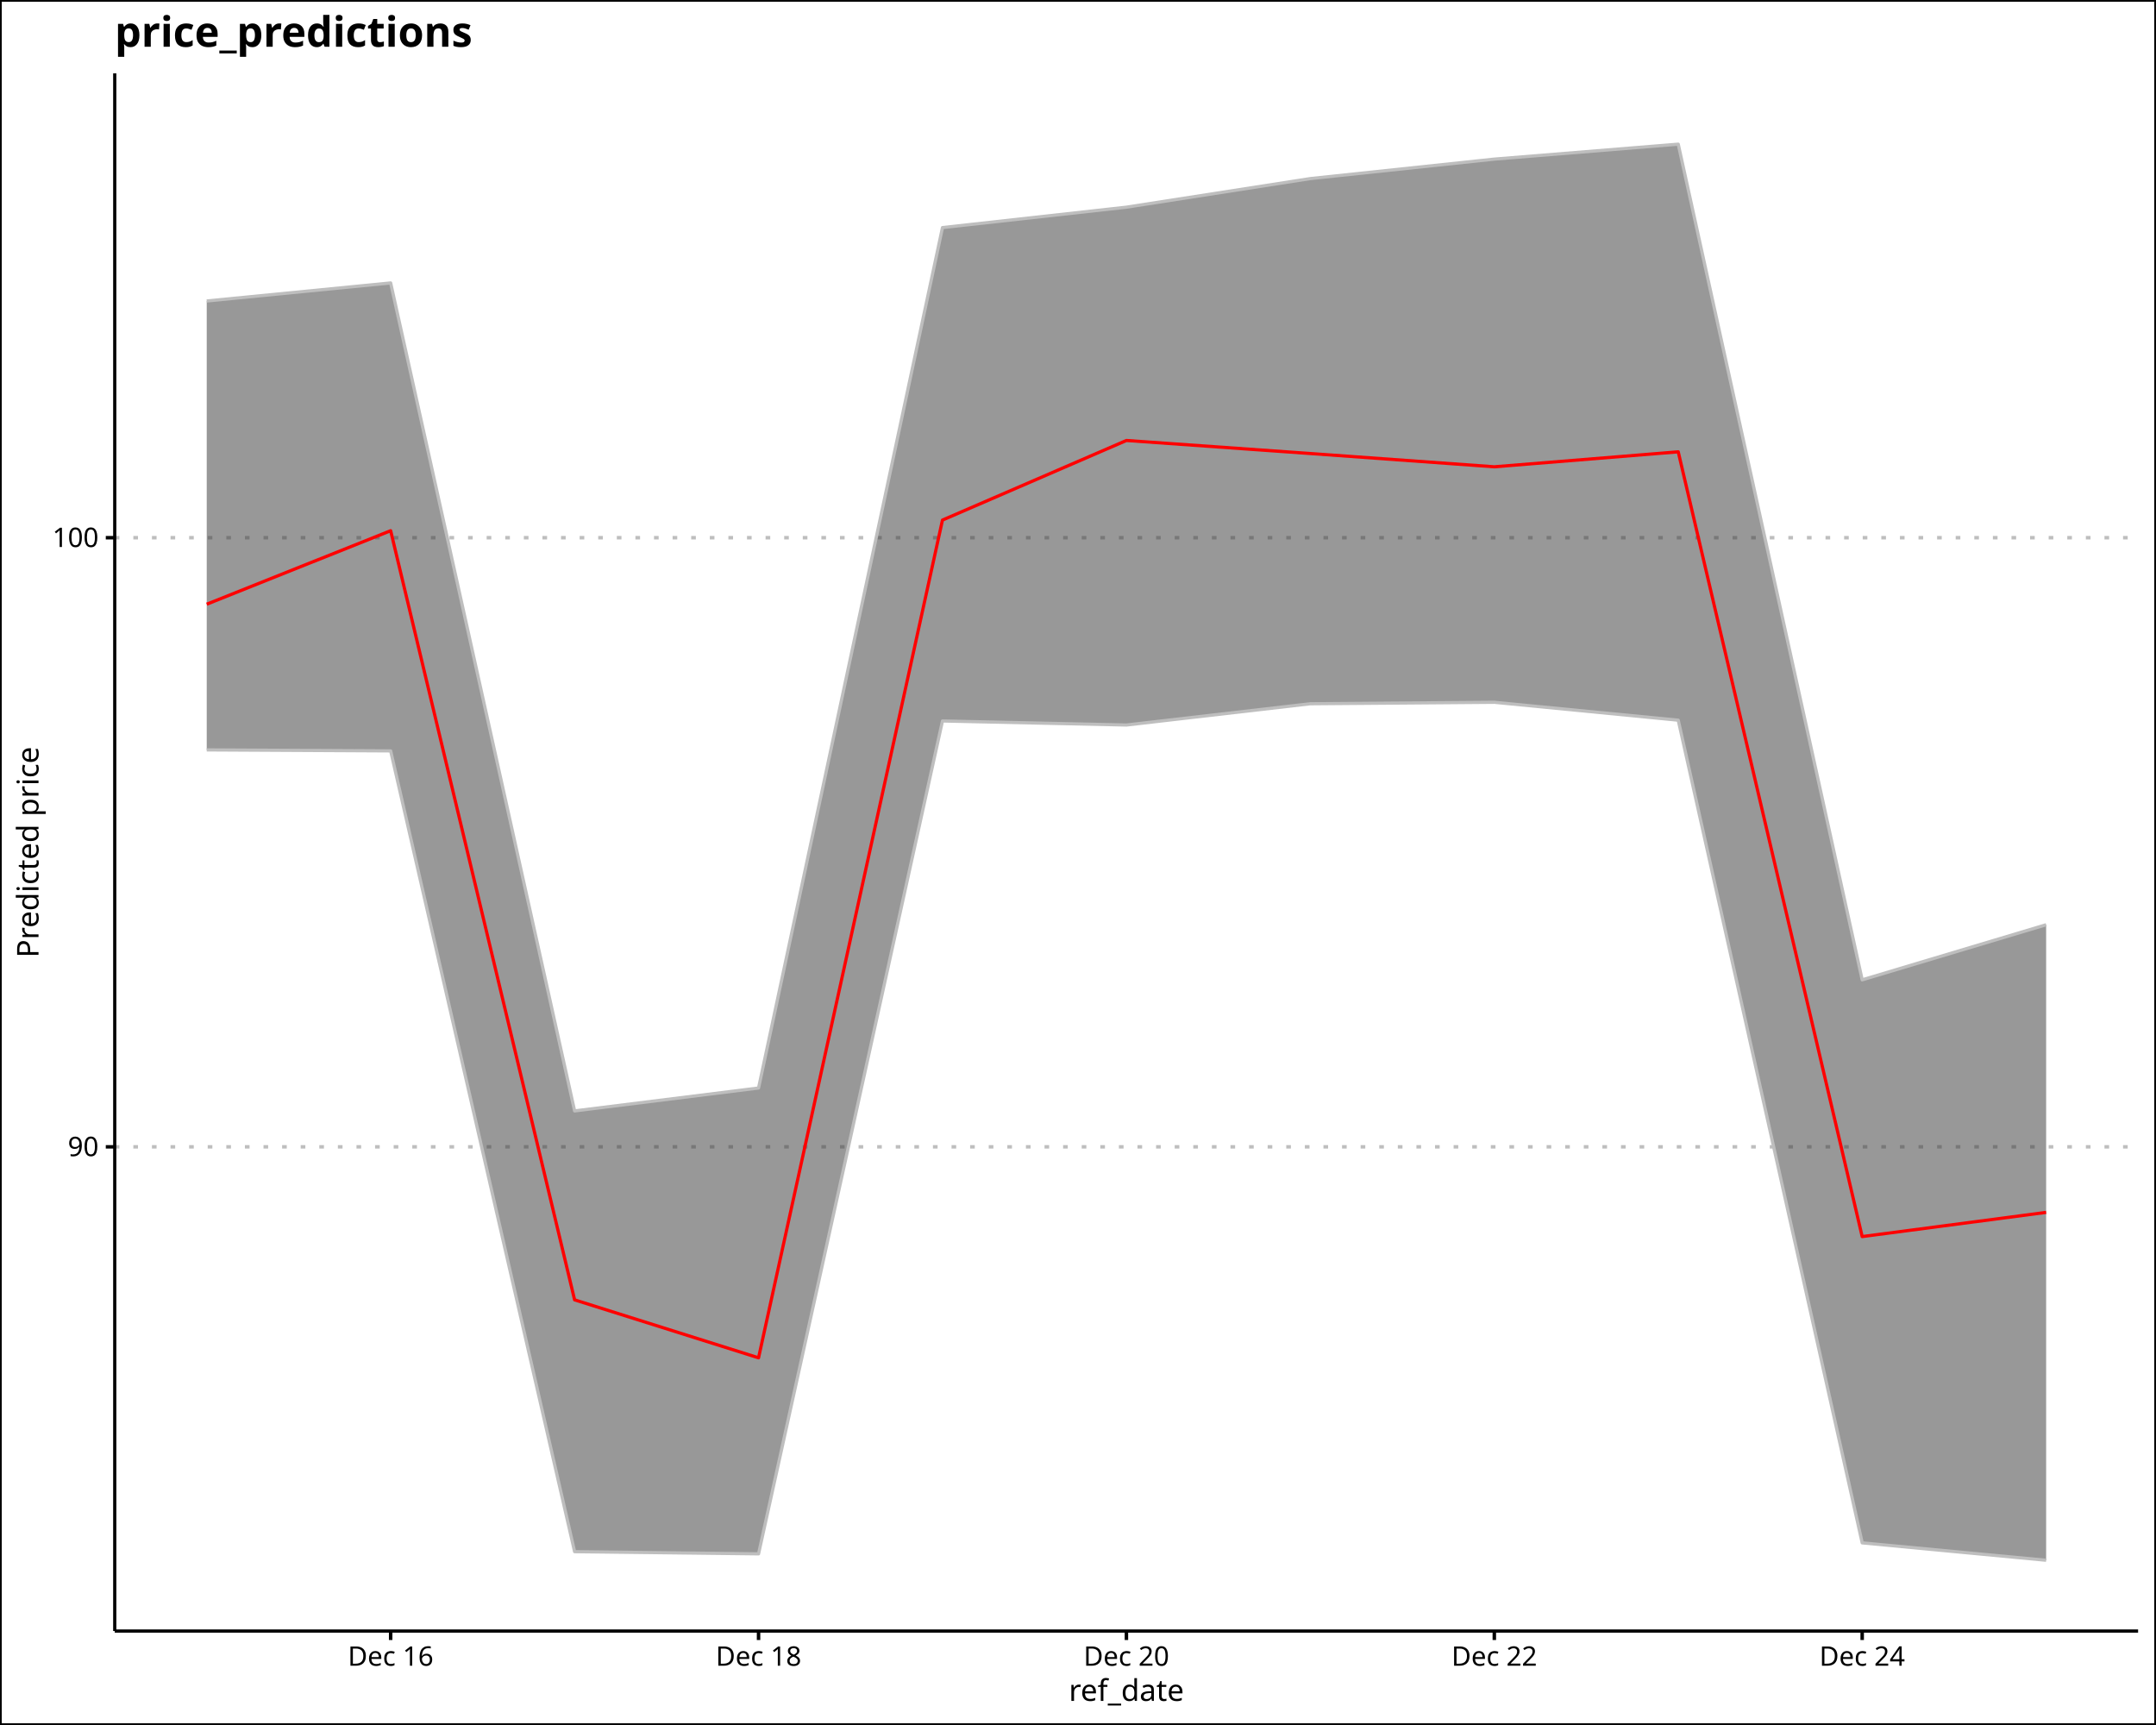
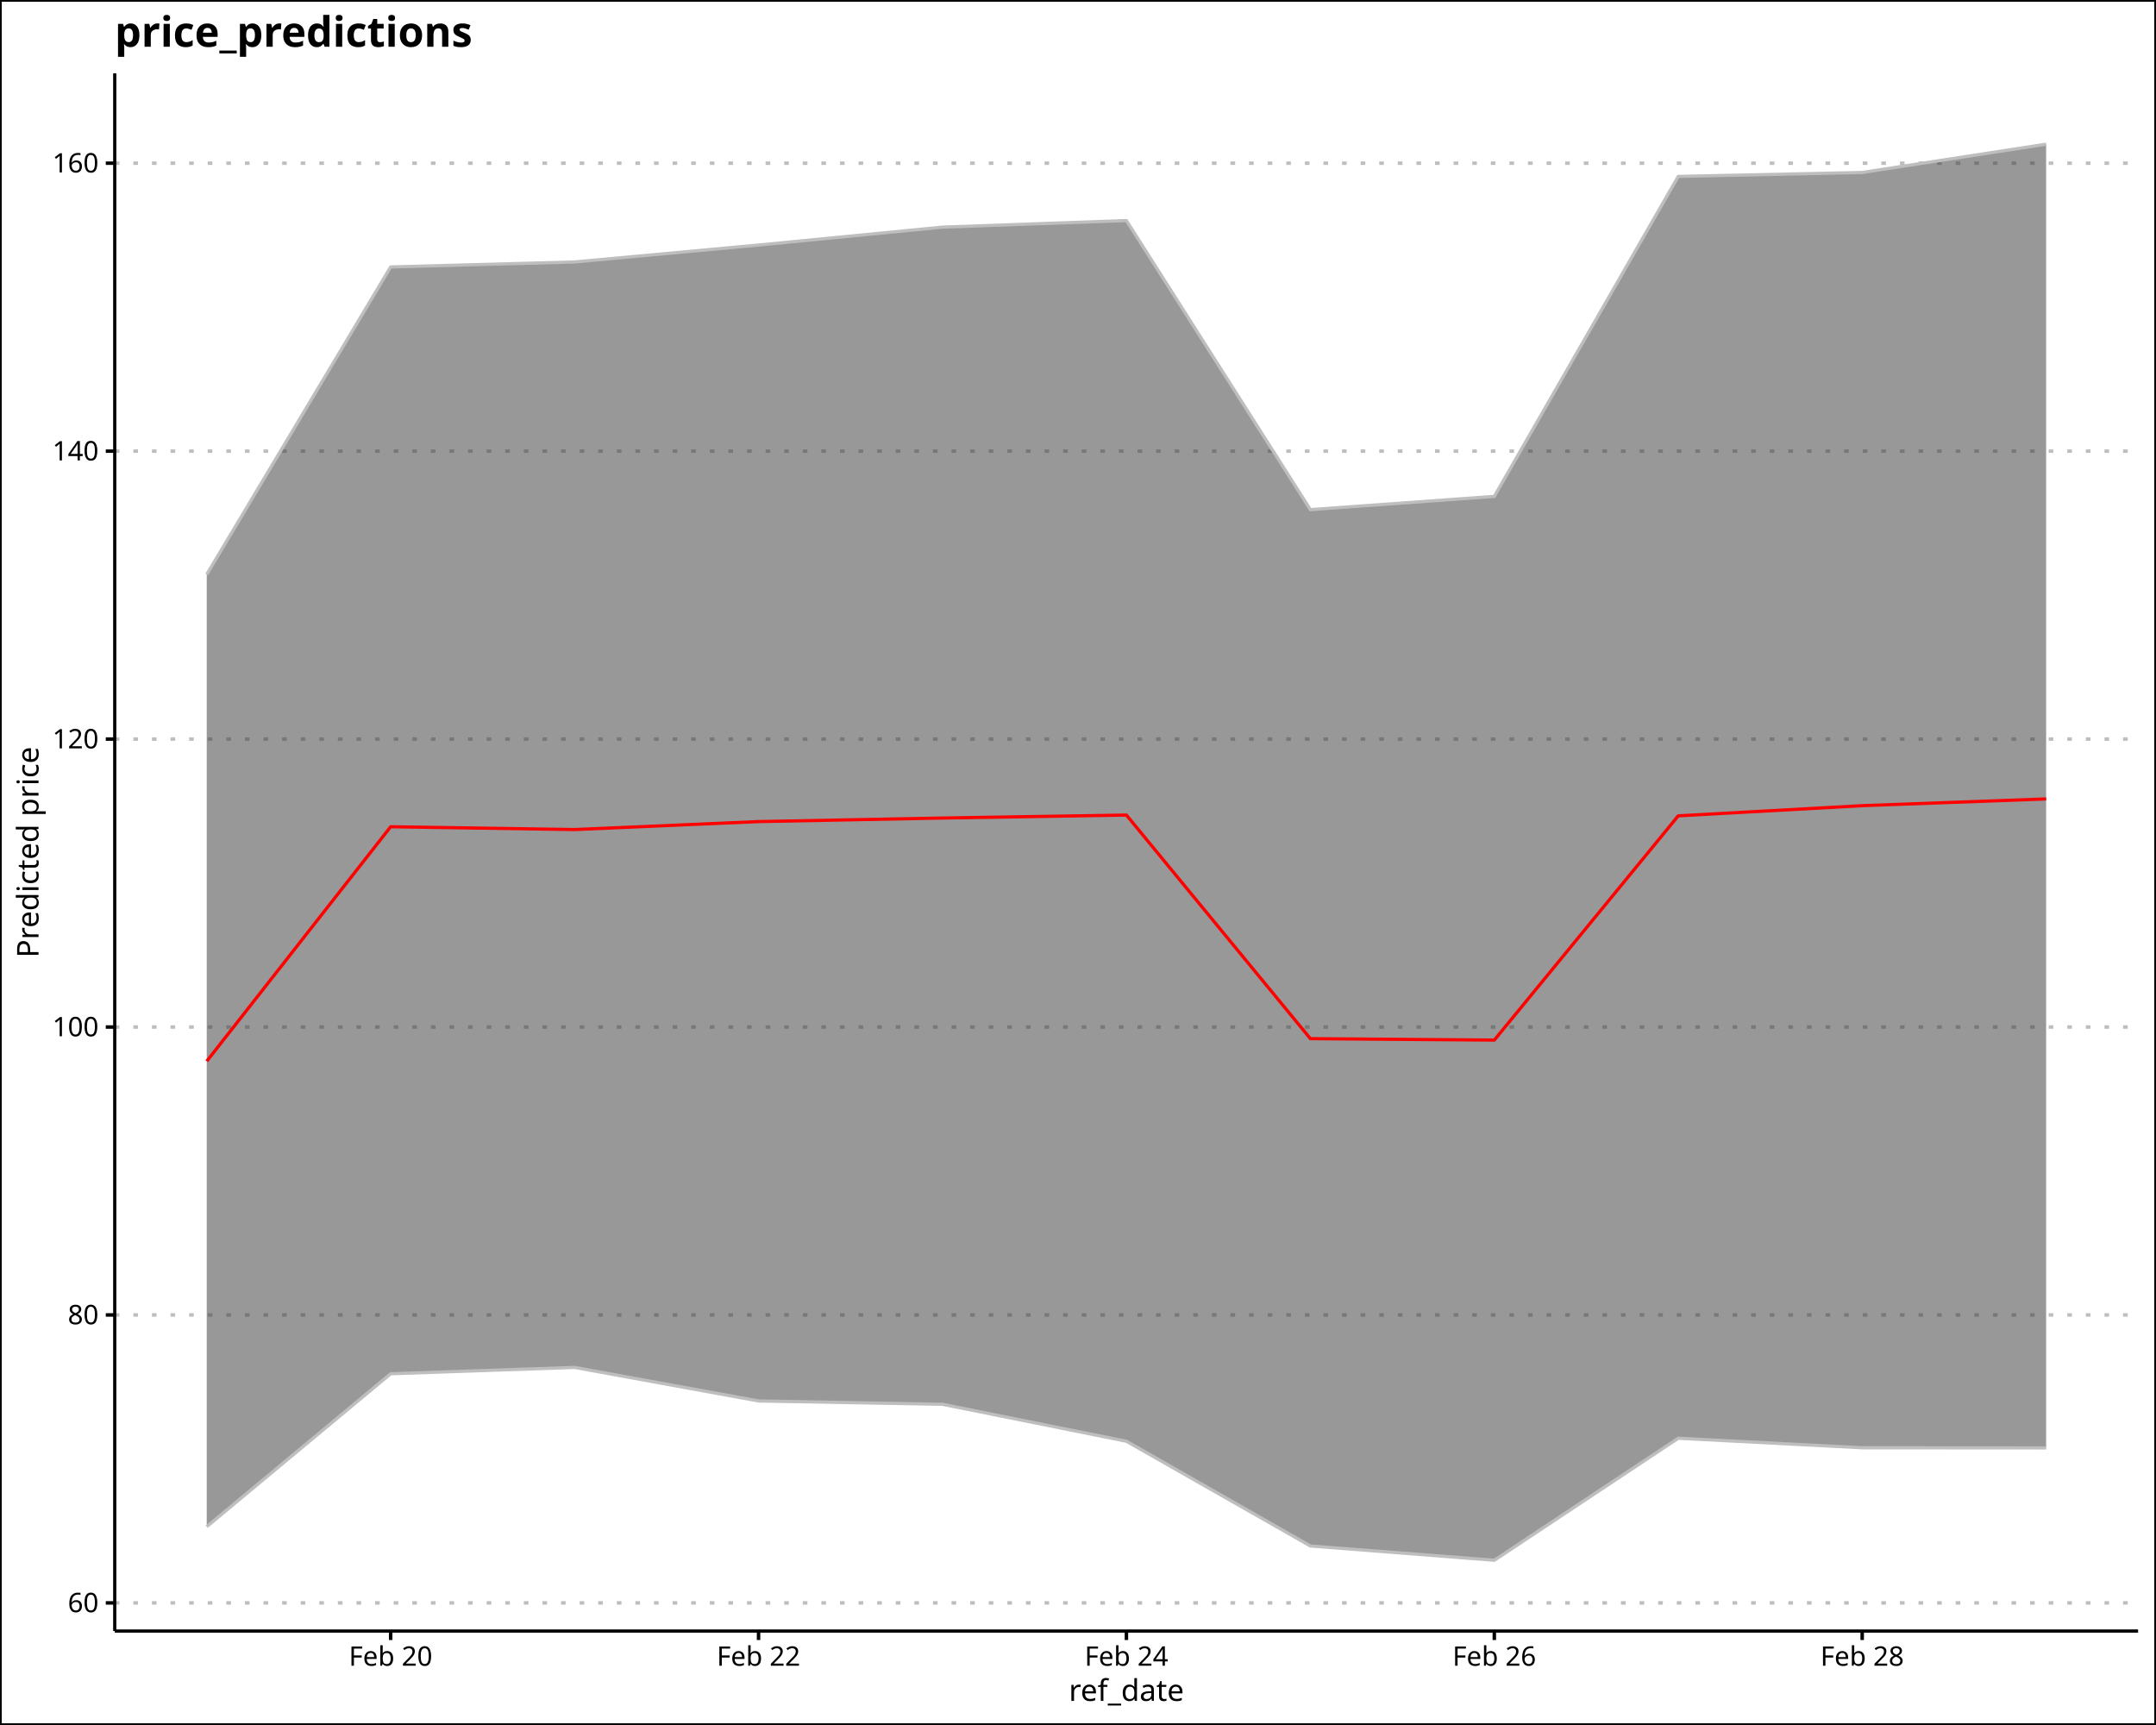
<svg xmlns="http://www.w3.org/2000/svg" class="svglite" data-engine-version="2.0" width="720.00pt" height="576.00pt" viewBox="0 0 720.00 576.00">
  <defs>
    <style type="text/css">
    .svglite line, .svglite polyline, .svglite polygon, .svglite path, .svglite rect, .svglite circle {
      fill: none;
      stroke: #000000;
      stroke-linecap: round;
      stroke-linejoin: round;
      stroke-miterlimit: 10.00;
    }
  </style>
  </defs>
  <rect width="100%" height="100%" style="stroke: none; fill: #FFFFFF;" />
  <defs>
    <clipPath id="cpMC4wMHw3MjAuMDB8MC4wMHw1NzYuMDA=">
      <rect x="0.00" y="0.00" width="720.00" height="576.00" />
    </clipPath>
  </defs>
  <g clip-path="url(#cpMC4wMHw3MjAuMDB8MC4wMHw1NzYuMDA=)">
    <rect x="-0" y="0.00" width="720.00" height="576.00" style="stroke-width: 1.16; fill: #FFFFFF;" />
  </g>
  <defs>
    <clipPath id="cpMzguMzJ8NzE0LjAyfDI0LjUwfDU0NC42Mw==">
      <rect x="38.32" y="24.50" width="675.70" height="520.14" />
    </clipPath>
  </defs>
  <g clip-path="url(#cpMzguMzJ8NzE0LjAyfDI0LjUwfDU0NC42Mw==)">
-     <polyline points="38.32,382.94 714.02,382.94 " style="stroke-width: 1.16; stroke: #BEBEBE; stroke-dasharray: 1.55,4.66; stroke-linecap: butt;" />
-     <polyline points="38.32,179.55 714.02,179.55 " style="stroke-width: 1.16; stroke: #BEBEBE; stroke-dasharray: 1.55,4.66; stroke-linecap: butt;" />
-     <polygon points="69.04,100.50 130.46,94.48 191.89,370.95 253.32,363.30 314.74,75.99 376.17,69.18 437.60,59.63 499.03,53.13 560.45,48.14 621.88,327.18 683.31,308.78 683.31,520.99 621.88,515.18 560.45,240.48 499.03,234.50 437.60,234.99 376.17,242.09 314.74,240.74 253.32,518.85 191.89,518.12 130.46,250.73 69.04,250.40 " style="stroke-width: 0.00; stroke: none; stroke-linecap: butt; fill: #333333; fill-opacity: 0.50;" />
-     <polyline points="69.04,100.50 130.46,94.48 191.89,370.95 253.32,363.30 314.74,75.99 376.17,69.18 437.60,59.63 499.03,53.13 560.45,48.14 621.88,327.18 683.31,308.78 " style="stroke-width: 1.07; stroke: none; stroke-linecap: butt;" />
-     <polyline points="683.31,520.99 621.88,515.18 560.45,240.48 499.03,234.50 437.60,234.99 376.17,242.09 314.74,240.74 253.32,518.85 191.89,518.12 130.46,250.73 69.04,250.40 " style="stroke-width: 1.07; stroke: none; stroke-linecap: butt;" />
-     <polyline points="69.04,250.40 130.46,250.73 191.89,518.12 253.32,518.85 314.74,240.74 376.17,242.09 437.60,234.99 499.03,234.50 560.45,240.48 621.88,515.18 683.31,520.99 " style="stroke-width: 1.07; stroke: #BEBEBE; stroke-linecap: butt;" />
-     <polyline points="69.04,100.50 130.46,94.48 191.89,370.95 253.32,363.30 314.74,75.99 376.17,69.18 437.60,59.63 499.03,53.13 560.45,48.14 621.88,327.18 683.31,308.78 " style="stroke-width: 1.07; stroke: #BEBEBE; stroke-linecap: butt;" />
-     <polyline points="69.04,201.75 130.46,177.21 191.89,434.04 253.32,453.39 314.74,173.66 376.17,147.08 437.60,151.44 499.03,155.87 560.45,150.87 621.88,412.91 683.31,404.83 " style="stroke-width: 1.07; stroke: #FF0000; stroke-linecap: butt;" />
+     <polyline points="38.32,535.23 714.02,535.23 " style="stroke-width: 1.16; stroke: #BEBEBE; stroke-dasharray: 1.55,4.66; stroke-linecap: butt;" />
+     <polyline points="38.32,439.08 714.02,439.08 " style="stroke-width: 1.16; stroke: #BEBEBE; stroke-dasharray: 1.55,4.66; stroke-linecap: butt;" />
+     <polyline points="38.32,342.94 714.02,342.94 " style="stroke-width: 1.16; stroke: #BEBEBE; stroke-dasharray: 1.55,4.66; stroke-linecap: butt;" />
+     <polyline points="38.32,246.79 714.02,246.79 " style="stroke-width: 1.16; stroke: #BEBEBE; stroke-dasharray: 1.55,4.66; stroke-linecap: butt;" />
+     <polyline points="38.32,150.64 714.02,150.64 " style="stroke-width: 1.16; stroke: #BEBEBE; stroke-dasharray: 1.55,4.66; stroke-linecap: butt;" />
+     <polyline points="38.32,54.49 714.02,54.49 " style="stroke-width: 1.16; stroke: #BEBEBE; stroke-dasharray: 1.55,4.66; stroke-linecap: butt;" />
+     <polygon points="69.04,191.80 130.46,89.14 191.89,87.47 253.32,81.82 314.74,75.84 376.17,73.65 437.60,170.17 499.03,165.75 560.45,58.91 621.88,57.59 683.31,48.14 683.31,483.47 621.88,483.43 560.45,480.25 499.03,520.99 437.60,516.22 376.17,481.25 314.74,468.91 253.32,467.80 191.89,456.60 130.46,458.71 69.04,509.77 " style="stroke-width: 0.00; stroke: none; stroke-linecap: butt; fill: #333333; fill-opacity: 0.50;" />
+     <polyline points="69.04,191.80 130.46,89.14 191.89,87.47 253.32,81.82 314.74,75.84 376.17,73.65 437.60,170.17 499.03,165.75 560.45,58.91 621.88,57.59 683.31,48.14 " style="stroke-width: 1.07; stroke: none; stroke-linecap: butt;" />
+     <polyline points="683.31,483.47 621.88,483.43 560.45,480.25 499.03,520.99 437.60,516.22 376.17,481.25 314.74,468.91 253.32,467.80 191.89,456.60 130.46,458.71 69.04,509.77 " style="stroke-width: 1.07; stroke: none; stroke-linecap: butt;" />
+     <polyline points="69.04,509.77 130.46,458.71 191.89,456.60 253.32,467.80 314.74,468.91 376.17,481.25 437.60,516.22 499.03,520.99 560.45,480.25 621.88,483.43 683.31,483.47 " style="stroke-width: 1.07; stroke: #BEBEBE; stroke-linecap: butt;" />
+     <polyline points="69.04,191.80 130.46,89.14 191.89,87.47 253.32,81.82 314.74,75.84 376.17,73.65 437.60,170.17 499.03,165.75 560.45,58.91 621.88,57.59 683.31,48.14 " style="stroke-width: 1.07; stroke: #BEBEBE; stroke-linecap: butt;" />
+     <polyline points="69.04,354.36 130.46,276.06 191.89,277.00 253.32,274.34 314.74,273.15 376.17,272.16 437.60,346.82 499.03,347.30 560.45,272.42 621.88,269.02 683.31,266.77 " style="stroke-width: 1.07; stroke: #FF0000; stroke-linecap: butt;" />
  </g>
  <g clip-path="url(#cpMC4wMHw3MjAuMDB8MC4wMHw1NzYuMDA=)">
    <polyline points="38.32,544.63 38.32,24.50 " style="stroke-width: 1.07; stroke-linecap: butt;" />
-     <text x="32.94" y="386.04" text-anchor="end" style="font-size: 9.00px; font-family: sans;" textLength="10.01px" lengthAdjust="spacingAndGlyphs">90</text>
-     <text x="32.94" y="182.65" text-anchor="end" style="font-size: 9.00px; font-family: sans;" textLength="15.02px" lengthAdjust="spacingAndGlyphs">100</text>
-     <polyline points="35.33,382.94 38.32,382.94 " style="stroke-width: 1.16; stroke-linecap: butt;" />
-     <polyline points="35.33,179.55 38.32,179.55 " style="stroke-width: 1.16; stroke-linecap: butt;" />
+     <text x="32.94" y="538.33" text-anchor="end" style="font-size: 9.00px; font-family: sans;" textLength="10.01px" lengthAdjust="spacingAndGlyphs">60</text>
+     <text x="32.94" y="442.18" text-anchor="end" style="font-size: 9.00px; font-family: sans;" textLength="10.01px" lengthAdjust="spacingAndGlyphs">80</text>
+     <text x="32.94" y="346.03" text-anchor="end" style="font-size: 9.00px; font-family: sans;" textLength="15.02px" lengthAdjust="spacingAndGlyphs">100</text>
+     <text x="32.94" y="249.89" text-anchor="end" style="font-size: 9.00px; font-family: sans;" textLength="15.02px" lengthAdjust="spacingAndGlyphs">120</text>
+     <text x="32.94" y="153.74" text-anchor="end" style="font-size: 9.00px; font-family: sans;" textLength="15.02px" lengthAdjust="spacingAndGlyphs">140</text>
+     <text x="32.94" y="57.59" text-anchor="end" style="font-size: 9.00px; font-family: sans;" textLength="15.02px" lengthAdjust="spacingAndGlyphs">160</text>
+     <polyline points="35.33,535.23 38.32,535.23 " style="stroke-width: 1.16; stroke-linecap: butt;" />
+     <polyline points="35.33,439.08 38.32,439.08 " style="stroke-width: 1.16; stroke-linecap: butt;" />
+     <polyline points="35.33,342.94 38.32,342.94 " style="stroke-width: 1.16; stroke-linecap: butt;" />
+     <polyline points="35.33,246.79 38.32,246.79 " style="stroke-width: 1.16; stroke-linecap: butt;" />
+     <polyline points="35.33,150.64 38.32,150.64 " style="stroke-width: 1.16; stroke-linecap: butt;" />
+     <polyline points="35.33,54.49 38.32,54.49 " style="stroke-width: 1.16; stroke-linecap: butt;" />
    <polyline points="38.32,544.63 714.02,544.63 " style="stroke-width: 1.07; stroke-linecap: butt;" />
    <polyline points="130.46,547.62 130.46,544.63 " style="stroke-width: 1.16; stroke-linecap: butt;" />
    <polyline points="253.32,547.62 253.32,544.63 " style="stroke-width: 1.16; stroke-linecap: butt;" />
    <polyline points="376.17,547.62 376.17,544.63 " style="stroke-width: 1.16; stroke-linecap: butt;" />
    <polyline points="499.03,547.62 499.03,544.63 " style="stroke-width: 1.16; stroke-linecap: butt;" />
    <polyline points="621.88,547.62 621.88,544.63 " style="stroke-width: 1.16; stroke-linecap: butt;" />
-     <text x="130.46" y="556.21" text-anchor="middle" style="font-size: 9.00px; font-family: sans;" textLength="28.52px" lengthAdjust="spacingAndGlyphs">Dec 16</text>
-     <text x="253.32" y="556.21" text-anchor="middle" style="font-size: 9.00px; font-family: sans;" textLength="28.52px" lengthAdjust="spacingAndGlyphs">Dec 18</text>
-     <text x="376.17" y="556.21" text-anchor="middle" style="font-size: 9.00px; font-family: sans;" textLength="28.52px" lengthAdjust="spacingAndGlyphs">Dec 20</text>
-     <text x="499.03" y="556.21" text-anchor="middle" style="font-size: 9.00px; font-family: sans;" textLength="28.52px" lengthAdjust="spacingAndGlyphs">Dec 22</text>
-     <text x="621.88" y="556.21" text-anchor="middle" style="font-size: 9.00px; font-family: sans;" textLength="28.52px" lengthAdjust="spacingAndGlyphs">Dec 24</text>
+     <text x="130.46" y="556.21" text-anchor="middle" style="font-size: 9.00px; font-family: sans;" textLength="28.02px" lengthAdjust="spacingAndGlyphs">Feb 20</text>
+     <text x="253.32" y="556.21" text-anchor="middle" style="font-size: 9.00px; font-family: sans;" textLength="28.02px" lengthAdjust="spacingAndGlyphs">Feb 22</text>
+     <text x="376.17" y="556.21" text-anchor="middle" style="font-size: 9.00px; font-family: sans;" textLength="28.02px" lengthAdjust="spacingAndGlyphs">Feb 24</text>
+     <text x="499.03" y="556.21" text-anchor="middle" style="font-size: 9.00px; font-family: sans;" textLength="28.02px" lengthAdjust="spacingAndGlyphs">Feb 26</text>
+     <text x="621.88" y="556.21" text-anchor="middle" style="font-size: 9.00px; font-family: sans;" textLength="28.02px" lengthAdjust="spacingAndGlyphs">Feb 28</text>
    <text x="376.17" y="567.95" text-anchor="middle" style="font-size: 10.00px; font-family: sans;" textLength="36.70px" lengthAdjust="spacingAndGlyphs">ref_date</text>
    <text transform="translate(12.86,284.56) rotate(-90)" text-anchor="middle" style="font-size: 10.00px; font-family: sans;" textLength="66.71px" lengthAdjust="spacingAndGlyphs">Predicted price</text>
    <text x="38.32" y="15.61" style="font-size: 14.00px; font-weight: bold; font-family: sans;" textLength="105.85px" lengthAdjust="spacingAndGlyphs">price_predictions</text>
  </g>
</svg>
